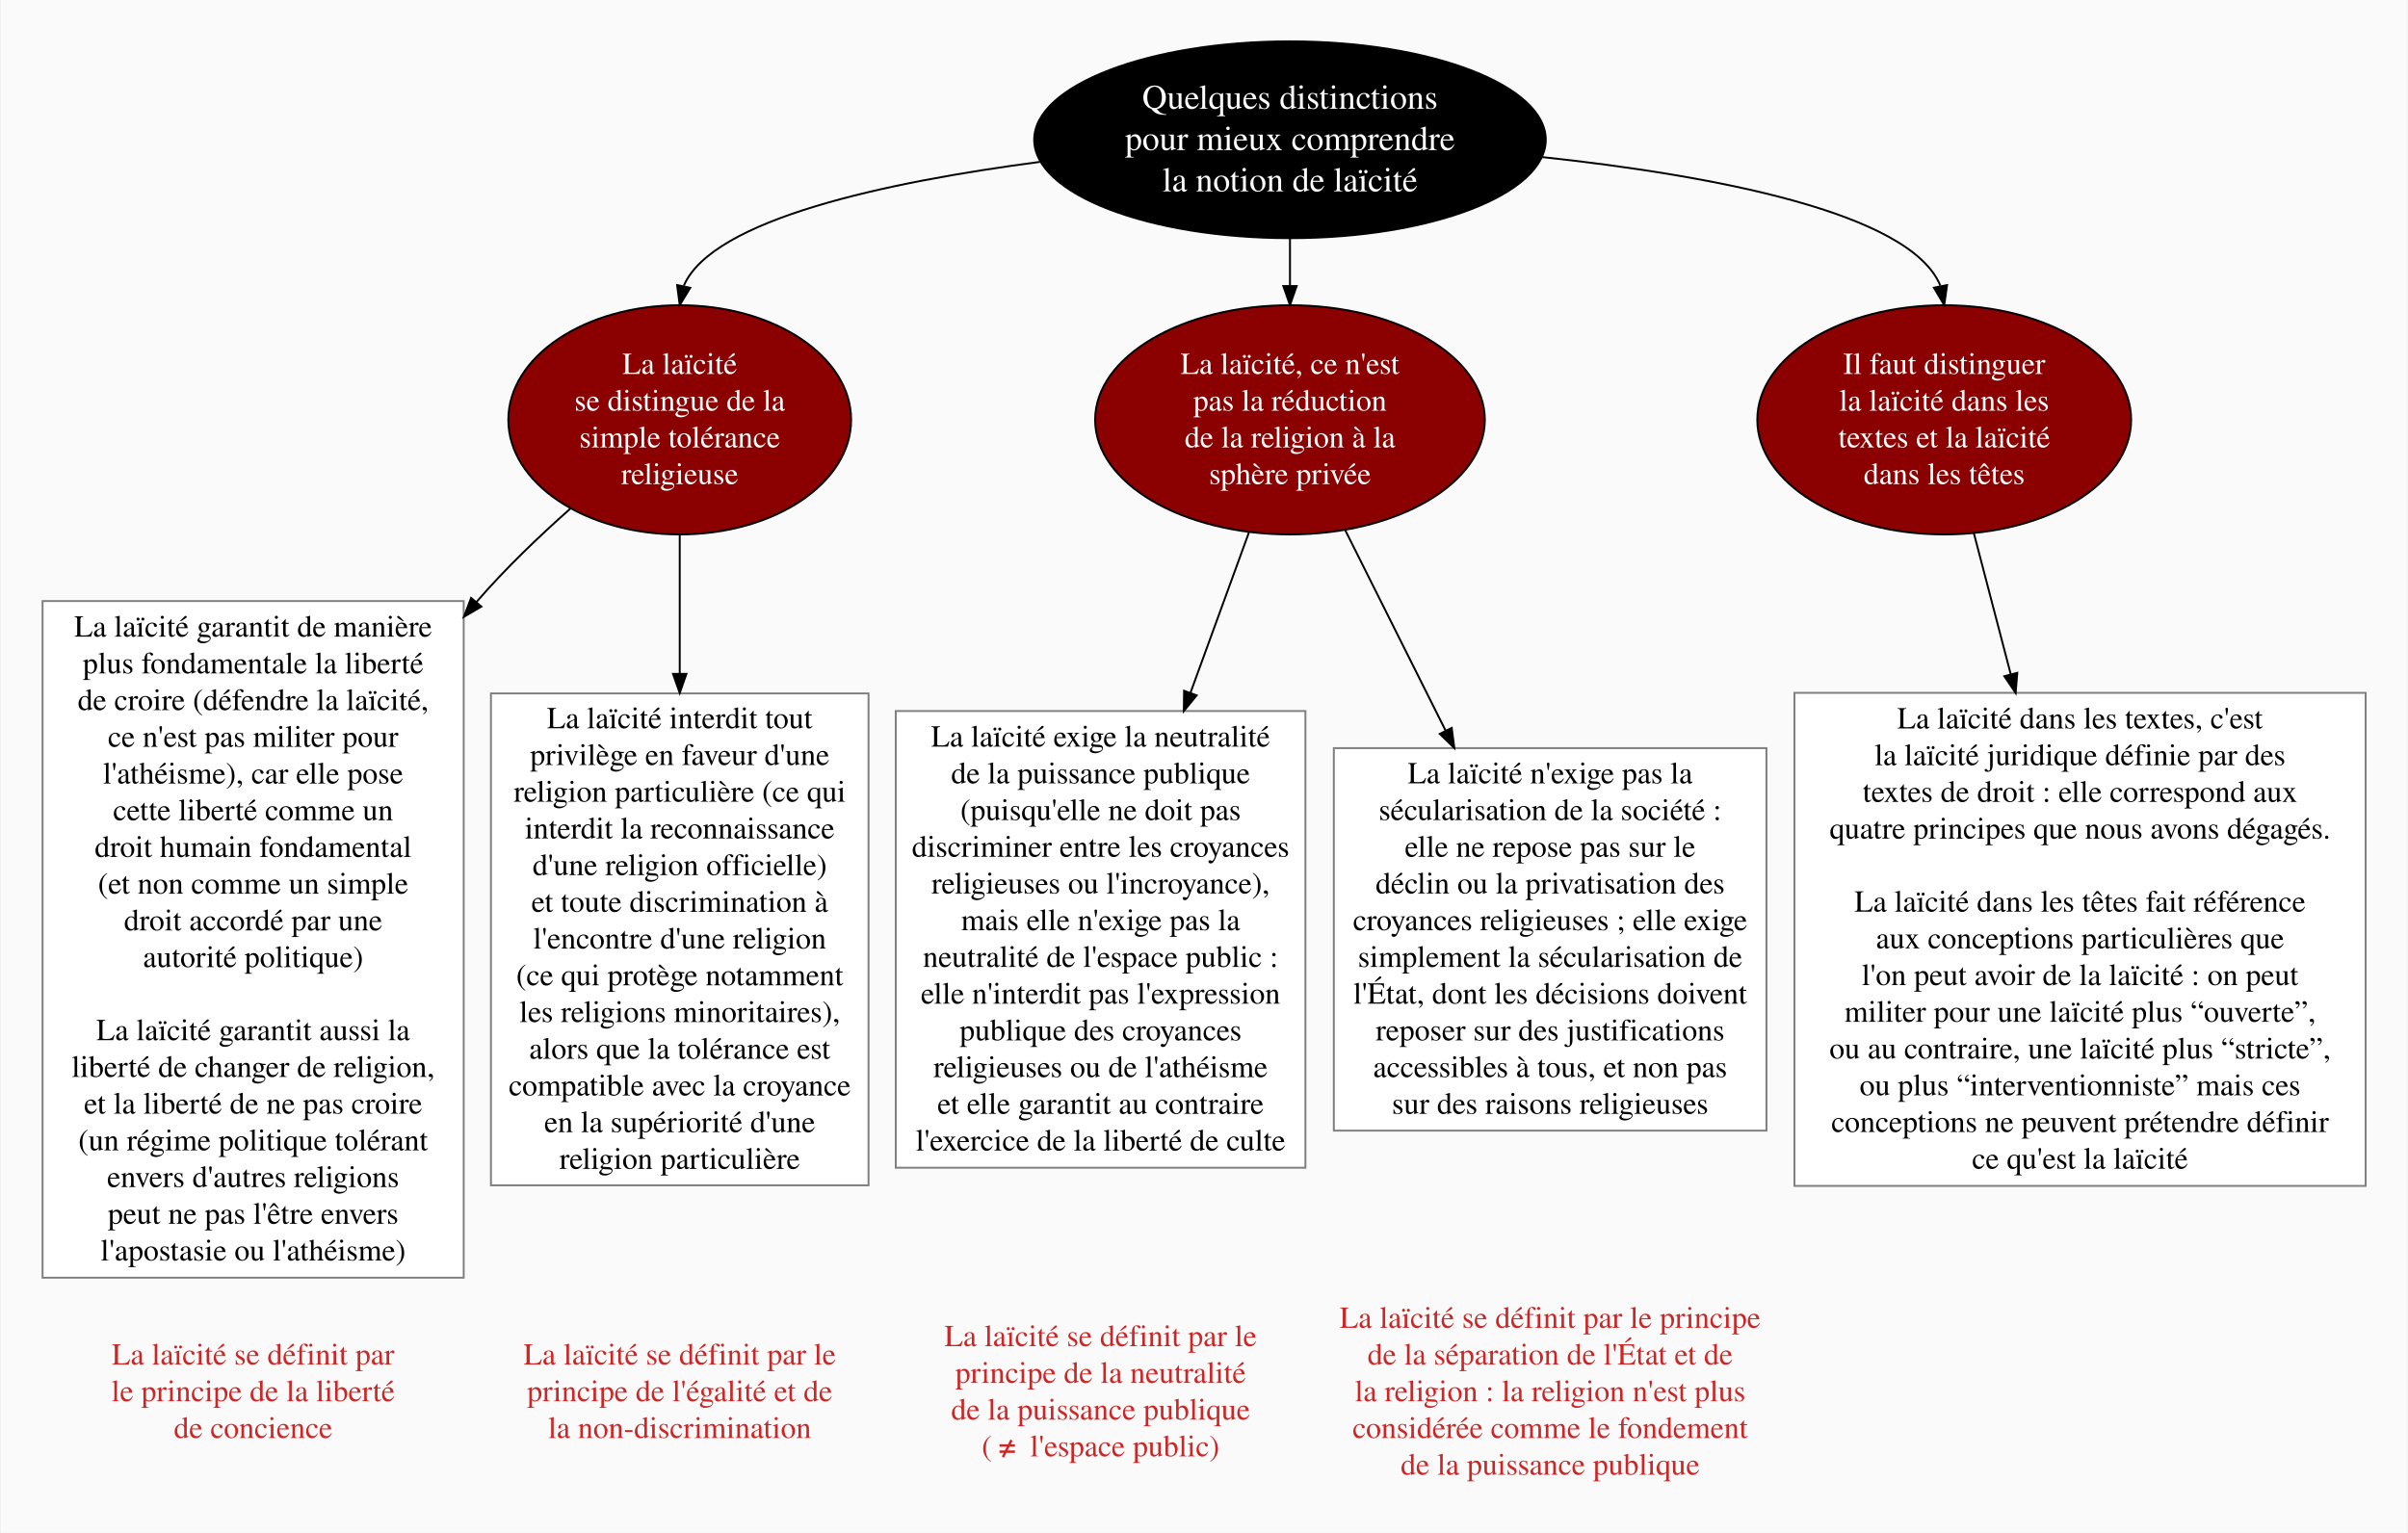
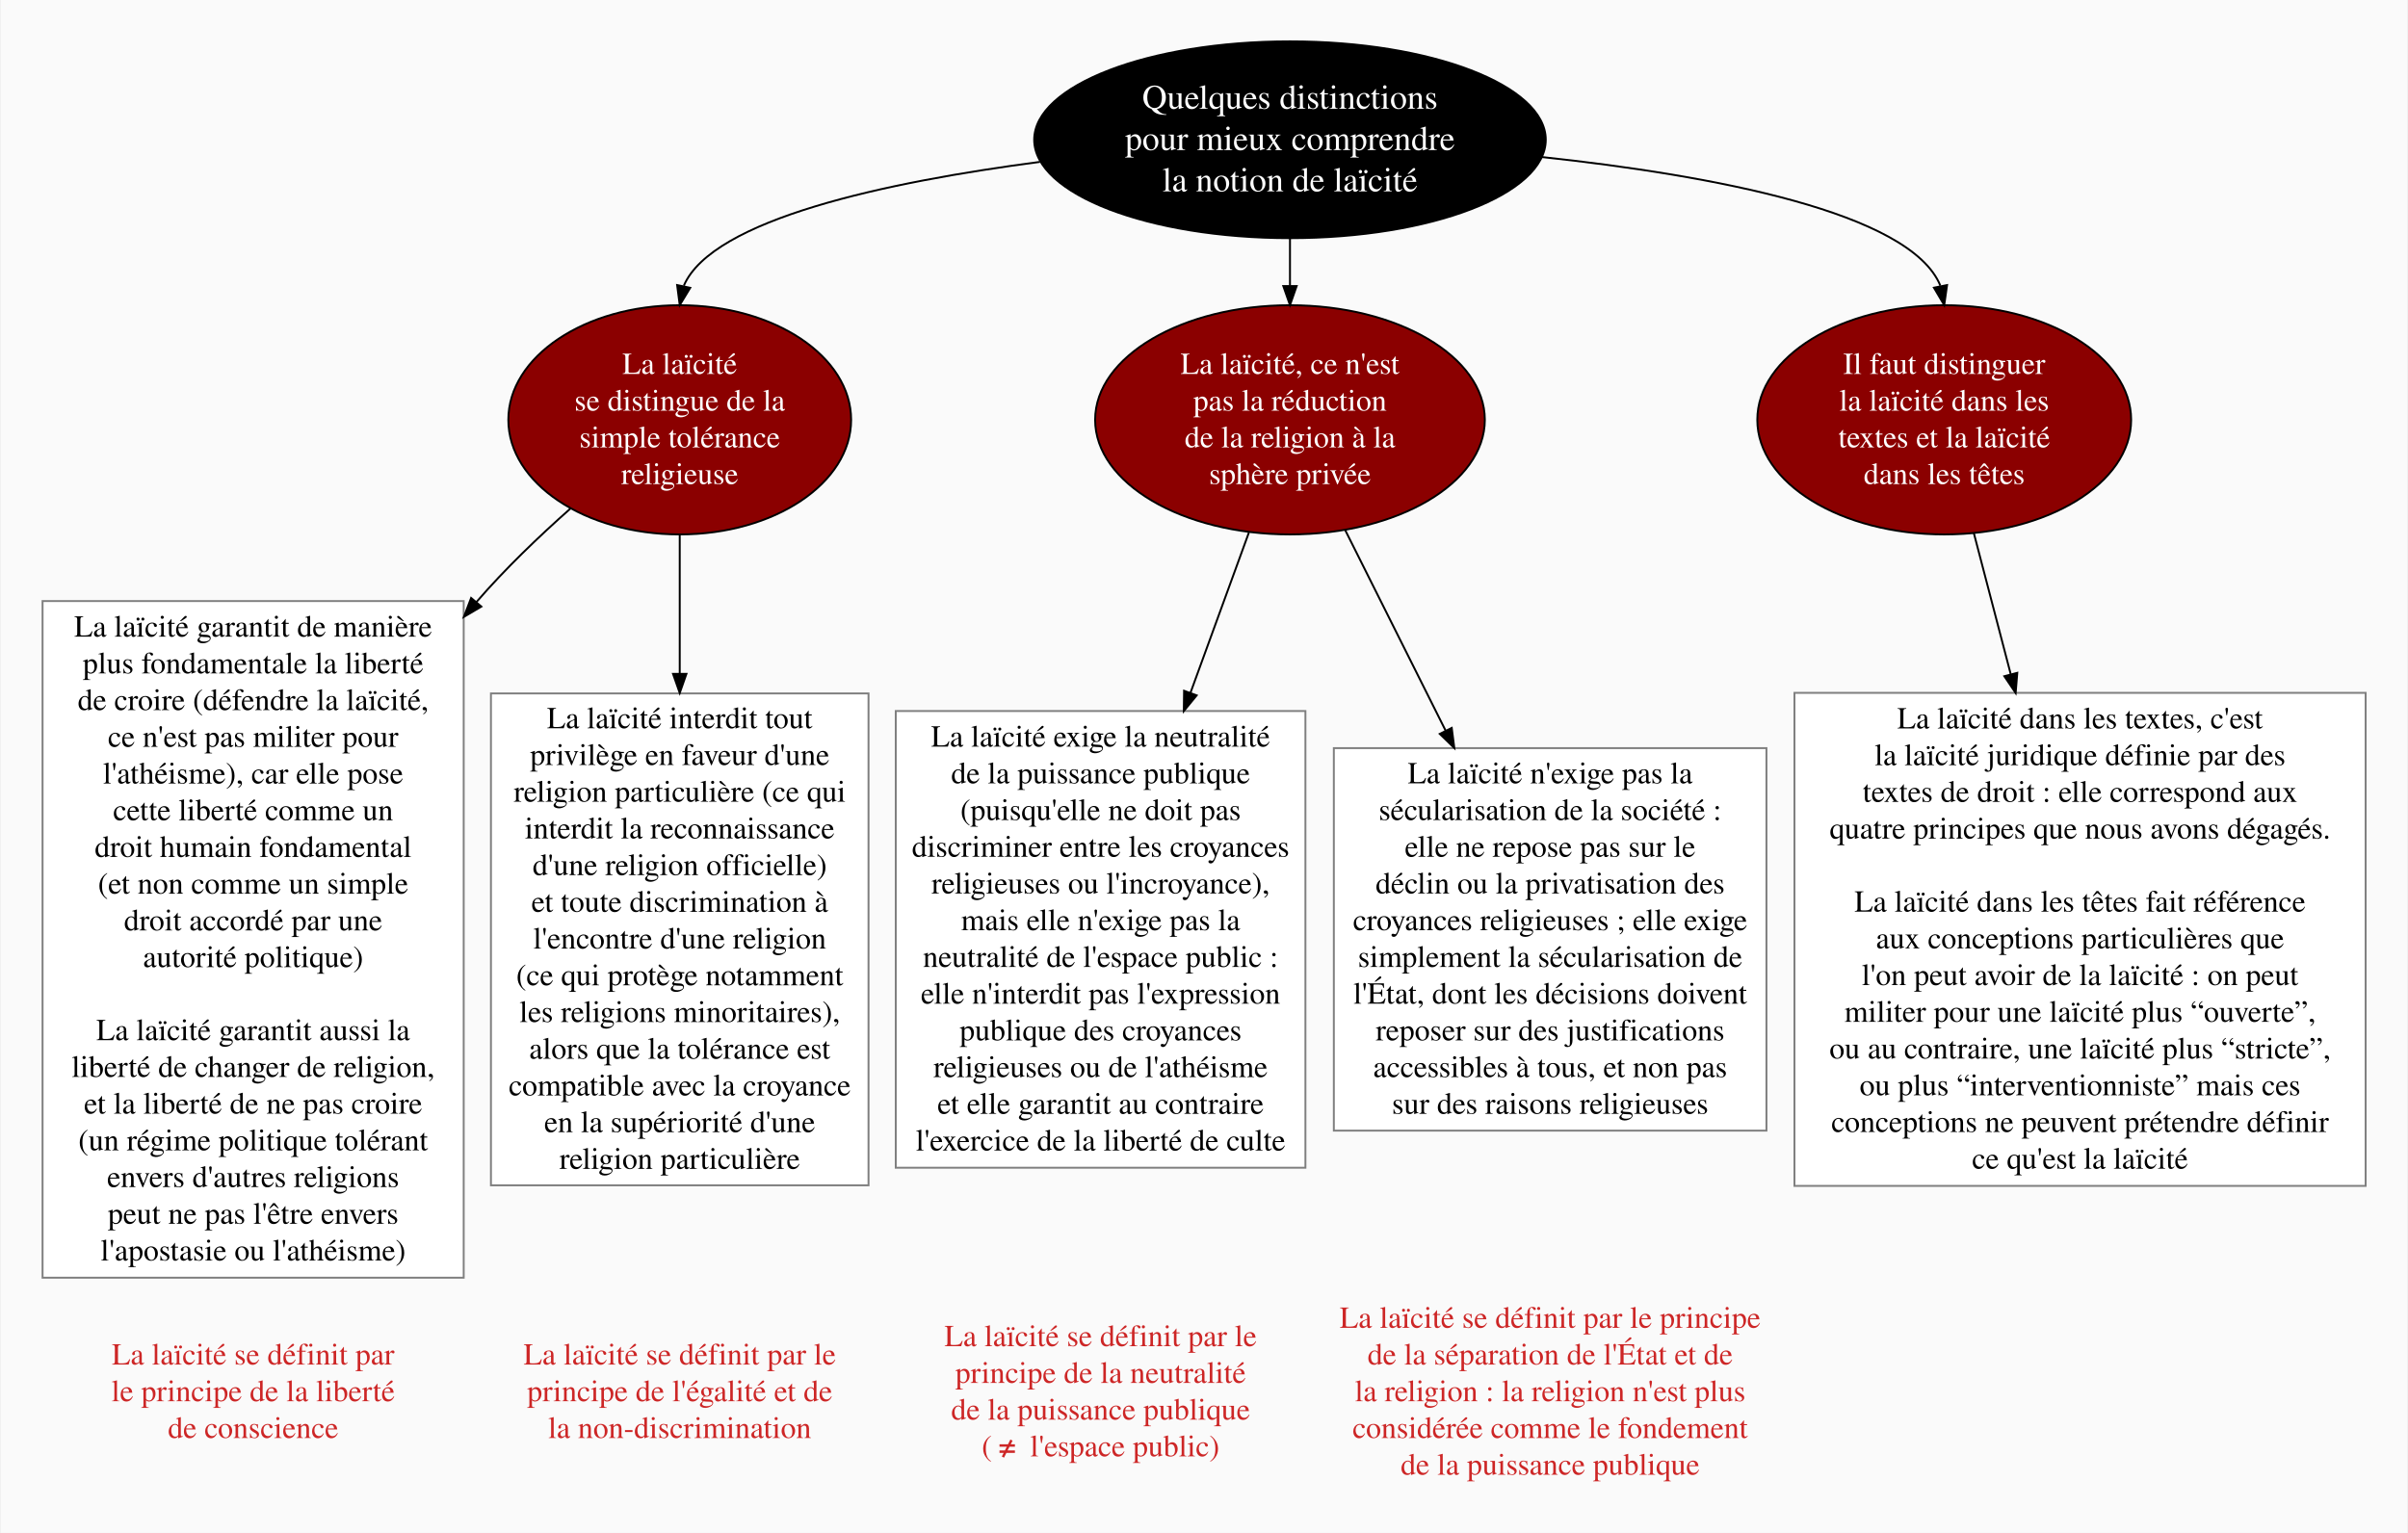
<svg xmlns="http://www.w3.org/2000/svg" width="1258pt" height="801pt" viewBox="0.00 0.00 1257.88 801.48">
  <g id="graph0" class="graph" transform="scale(1 1) rotate(0) translate(21.6 779.8801)">
    <polygon fill="#fafafa" stroke="transparent" points="-21.6,21.6 -21.6,-779.88 1236.279,-779.88 1236.279,21.6 -21.6,21.6" />
    <g id="node1" class="node">
      <ellipse fill="#000000" stroke="#000000" cx="652.285" cy="-706.803" rx="133.707" ry="51.455" />
      <text text-anchor="middle" x="652.285" y="-723.003" font-family="Times,serif" font-size="18.00" fill="#ffffff">Quelques distinctions</text>
      <text text-anchor="middle" x="652.285" y="-701.403" font-family="Times,serif" font-size="18.00" fill="#ffffff">pour mieux comprendre</text>
      <text text-anchor="middle" x="652.285" y="-679.803" font-family="Times,serif" font-size="18.00" fill="#ffffff">la notion de laïcité</text>
    </g>
    <g id="node2" class="node">
      <ellipse fill="#8b0000" stroke="#000000" cx="333.285" cy="-560.363" rx="89.596" ry="59.925" />
      <text text-anchor="middle" x="333.285" y="-584.363" font-family="Times,serif" font-size="16.00" fill="#ffffff">La laïcité</text>
      <text text-anchor="middle" x="333.285" y="-565.163" font-family="Times,serif" font-size="16.00" fill="#ffffff">se distingue de la</text>
      <text text-anchor="middle" x="333.285" y="-545.963" font-family="Times,serif" font-size="16.00" fill="#ffffff">simple tolérance</text>
      <text text-anchor="middle" x="333.285" y="-526.763" font-family="Times,serif" font-size="16.00" fill="#ffffff">religieuse</text>
    </g>
    <g id="edge1" class="edge">
      <path fill="none" stroke="#000000" d="M521.615,-695.232C441.089,-684.675 350.423,-665.231 335.434,-630.524" />
      <polygon fill="#000000" stroke="#000000" points="338.772,-629.389 333.285,-620.325 331.922,-630.832 338.772,-629.389" />
    </g>
    <g id="node3" class="node">
      <ellipse fill="#8b0000" stroke="#000000" cx="652.285" cy="-560.363" rx="101.857" ry="59.925" />
      <text text-anchor="middle" x="652.285" y="-584.363" font-family="Times,serif" font-size="16.00" fill="#ffffff">La laïcité, ce n'est</text>
      <text text-anchor="middle" x="652.285" y="-565.163" font-family="Times,serif" font-size="16.00" fill="#ffffff">pas la réduction</text>
      <text text-anchor="middle" x="652.285" y="-545.963" font-family="Times,serif" font-size="16.00" fill="#ffffff">de la religion à la</text>
      <text text-anchor="middle" x="652.285" y="-526.763" font-family="Times,serif" font-size="16.00" fill="#ffffff">sphère privée</text>
    </g>
    <g id="edge2" class="edge">
      <path fill="none" stroke="#000000" d="M652.285,-655.13C652.285,-647.072 652.285,-638.706 652.285,-630.534" />
      <polygon fill="#000000" stroke="#000000" points="655.785,-630.325 652.285,-620.325 648.785,-630.325 655.785,-630.325" />
    </g>
    <g id="node4" class="node">
      <ellipse fill="#8b0000" stroke="#000000" cx="994.285" cy="-560.363" rx="97.709" ry="59.925" />
      <text text-anchor="middle" x="994.285" y="-584.363" font-family="Times,serif" font-size="16.00" fill="#ffffff">Il faut distinguer</text>
      <text text-anchor="middle" x="994.285" y="-565.163" font-family="Times,serif" font-size="16.00" fill="#ffffff">la laïcité dans les</text>
      <text text-anchor="middle" x="994.285" y="-545.963" font-family="Times,serif" font-size="16.00" fill="#ffffff">textes et la laïcité</text>
      <text text-anchor="middle" x="994.285" y="-526.763" font-family="Times,serif" font-size="16.00" fill="#ffffff">dans les têtes</text>
    </g>
    <g id="edge3" class="edge">
      <path fill="none" stroke="#000000" d="M784.022,-697.761C872.838,-688.204 976.592,-668.909 992.262,-630.506" />
      <polygon fill="#000000" stroke="#000000" points="995.768,-630.816 994.285,-620.325 988.903,-629.451 995.768,-630.816" />
    </g>
    <g id="node5" class="node">
      <polygon fill="#ffffff" stroke="#7f7f7f" points="220.355,-465.6 .215,-465.6 .215,-111.8 220.355,-111.8 220.355,-465.6" />
      <text text-anchor="middle" x="110.285" y="-447" font-family="Times,serif" font-size="16.00" fill="#000000">La laïcité garantit de manière</text>
      <text text-anchor="middle" x="110.285" y="-427.8" font-family="Times,serif" font-size="16.00" fill="#000000">plus fondamentale la liberté</text>
      <text text-anchor="middle" x="110.285" y="-408.6" font-family="Times,serif" font-size="16.00" fill="#000000">de croire (défendre la laïcité,</text>
      <text text-anchor="middle" x="110.285" y="-389.4" font-family="Times,serif" font-size="16.00" fill="#000000">ce n'est pas militer pour</text>
      <text text-anchor="middle" x="110.285" y="-370.2" font-family="Times,serif" font-size="16.00" fill="#000000">l'athéisme), car elle pose</text>
      <text text-anchor="middle" x="110.285" y="-351" font-family="Times,serif" font-size="16.00" fill="#000000">cette liberté comme un</text>
      <text text-anchor="middle" x="110.285" y="-331.8" font-family="Times,serif" font-size="16.00" fill="#000000">droit humain fondamental</text>
      <text text-anchor="middle" x="110.285" y="-312.6" font-family="Times,serif" font-size="16.00" fill="#000000">(et non comme un simple</text>
      <text text-anchor="middle" x="110.285" y="-293.4" font-family="Times,serif" font-size="16.00" fill="#000000">droit accordé par une</text>
      <text text-anchor="middle" x="110.285" y="-274.2" font-family="Times,serif" font-size="16.00" fill="#000000">autorité politique)</text>
      <text text-anchor="middle" x="110.285" y="-236" font-family="Times,serif" font-size="16.00" fill="#000000">La laïcité garantit aussi la</text>
      <text text-anchor="middle" x="110.285" y="-216.8" font-family="Times,serif" font-size="16.00" fill="#000000">liberté de changer de religion,</text>
      <text text-anchor="middle" x="110.285" y="-197.6" font-family="Times,serif" font-size="16.00" fill="#000000">et la liberté de ne pas croire</text>
      <text text-anchor="middle" x="110.285" y="-178.4" font-family="Times,serif" font-size="16.00" fill="#000000">(un régime politique tolérant</text>
      <text text-anchor="middle" x="110.285" y="-159.2" font-family="Times,serif" font-size="16.00" fill="#000000">envers d'autres religions</text>
      <text text-anchor="middle" x="110.285" y="-140" font-family="Times,serif" font-size="16.00" fill="#000000">peut ne pas l'être envers</text>
      <text text-anchor="middle" x="110.285" y="-120.8" font-family="Times,serif" font-size="16.00" fill="#000000">l'apostasie ou l'athéisme)</text>
    </g>
    <g id="edge4" class="edge">
      <path fill="none" stroke="#000000" d="M276.264,-514.07C259.627,-499.331 241.984,-482.413 227.285,-465.4 227.142,-465.235 226.999,-465.069 226.856,-464.904" />
      <polygon fill="#000000" stroke="#000000" points="229.585,-462.71 220.457,-457.332 224.239,-467.228 229.585,-462.71" />
    </g>
    <g id="node6" class="node">
      <polygon fill="#ffffff" stroke="#7f7f7f" points="431.97,-417.3 234.6,-417.3 234.6,-160.1 431.97,-160.1 431.97,-417.3" />
      <text text-anchor="middle" x="333.285" y="-399.1" font-family="Times,serif" font-size="16.00" fill="#000000">La laïcité interdit tout</text>
      <text text-anchor="middle" x="333.285" y="-379.9" font-family="Times,serif" font-size="16.00" fill="#000000">privilège en faveur d'une</text>
      <text text-anchor="middle" x="333.285" y="-360.7" font-family="Times,serif" font-size="16.00" fill="#000000">religion particulière (ce qui</text>
      <text text-anchor="middle" x="333.285" y="-341.5" font-family="Times,serif" font-size="16.00" fill="#000000">interdit la reconnaissance</text>
      <text text-anchor="middle" x="333.285" y="-322.3" font-family="Times,serif" font-size="16.00" fill="#000000">d'une religion officielle)</text>
      <text text-anchor="middle" x="333.285" y="-303.1" font-family="Times,serif" font-size="16.00" fill="#000000">et toute discrimination à</text>
      <text text-anchor="middle" x="333.285" y="-283.9" font-family="Times,serif" font-size="16.00" fill="#000000">l'encontre d'une religion</text>
      <text text-anchor="middle" x="333.285" y="-264.7" font-family="Times,serif" font-size="16.00" fill="#000000">(ce qui protège notamment</text>
      <text text-anchor="middle" x="333.285" y="-245.5" font-family="Times,serif" font-size="16.00" fill="#000000">les religions minoritaires),</text>
      <text text-anchor="middle" x="333.285" y="-226.3" font-family="Times,serif" font-size="16.00" fill="#000000">alors que la tolérance est</text>
      <text text-anchor="middle" x="333.285" y="-207.1" font-family="Times,serif" font-size="16.00" fill="#000000">compatible avec la croyance</text>
      <text text-anchor="middle" x="333.285" y="-187.9" font-family="Times,serif" font-size="16.00" fill="#000000">en la supériorité d'une</text>
      <text text-anchor="middle" x="333.285" y="-168.7" font-family="Times,serif" font-size="16.00" fill="#000000">religion particulière</text>
    </g>
    <g id="edge5" class="edge">
      <path fill="none" stroke="#000000" d="M333.285,-500.072C333.285,-478.475 333.285,-453.143 333.285,-427.663" />
      <polygon fill="#000000" stroke="#000000" points="336.785,-427.517 333.285,-417.517 329.785,-427.517 336.785,-427.517" />
    </g>
    <g id="node7" class="node">
      <polygon fill="#ffffff" stroke="#7f7f7f" points="660.358,-408.1 446.212,-408.1 446.212,-169.3 660.358,-169.3 660.358,-408.1" />
      <text text-anchor="middle" x="553.285" y="-389.5" font-family="Times,serif" font-size="16.00" fill="#000000">La laïcité exige la neutralité</text>
      <text text-anchor="middle" x="553.285" y="-370.3" font-family="Times,serif" font-size="16.00" fill="#000000">de la puissance publique</text>
      <text text-anchor="middle" x="553.285" y="-351.1" font-family="Times,serif" font-size="16.00" fill="#000000">(puisqu'elle ne doit pas</text>
      <text text-anchor="middle" x="553.285" y="-331.9" font-family="Times,serif" font-size="16.00" fill="#000000">discriminer entre les croyances</text>
      <text text-anchor="middle" x="553.285" y="-312.7" font-family="Times,serif" font-size="16.00" fill="#000000">religieuses ou l'incroyance),</text>
      <text text-anchor="middle" x="553.285" y="-293.5" font-family="Times,serif" font-size="16.00" fill="#000000">mais elle n'exige pas la</text>
      <text text-anchor="middle" x="553.285" y="-274.3" font-family="Times,serif" font-size="16.00" fill="#000000">neutralité de l'espace public :</text>
      <text text-anchor="middle" x="553.285" y="-255.1" font-family="Times,serif" font-size="16.00" fill="#000000">elle n'interdit pas l'expression</text>
      <text text-anchor="middle" x="553.285" y="-235.9" font-family="Times,serif" font-size="16.00" fill="#000000">publique des croyances</text>
      <text text-anchor="middle" x="553.285" y="-216.7" font-family="Times,serif" font-size="16.00" fill="#000000">religieuses ou de l'athéisme</text>
      <text text-anchor="middle" x="553.285" y="-197.5" font-family="Times,serif" font-size="16.00" fill="#000000">et elle garantit au contraire</text>
      <text text-anchor="middle" x="553.285" y="-178.3" font-family="Times,serif" font-size="16.00" fill="#000000">l'exercice de la liberté de culte</text>
    </g>
    <g id="edge6" class="edge">
      <path fill="none" stroke="#000000" d="M630.803,-501.416C621.798,-476.703 610.947,-446.928 600.254,-417.587" />
      <polygon fill="#000000" stroke="#000000" points="603.503,-416.279 596.79,-408.082 596.926,-418.676 603.503,-416.279" />
    </g>
    <g id="node8" class="node">
      <polygon fill="#ffffff" stroke="#7f7f7f" points="901.356,-388.7 675.213,-388.7 675.213,-188.7 901.356,-188.7 901.356,-388.7" />
      <text text-anchor="middle" x="788.285" y="-370.3" font-family="Times,serif" font-size="16.00" fill="#000000">La laïcité n'exige pas la</text>
      <text text-anchor="middle" x="788.285" y="-351.1" font-family="Times,serif" font-size="16.00" fill="#000000">sécularisation de la société :</text>
      <text text-anchor="middle" x="788.285" y="-331.9" font-family="Times,serif" font-size="16.00" fill="#000000">elle ne repose pas sur le</text>
      <text text-anchor="middle" x="788.285" y="-312.7" font-family="Times,serif" font-size="16.00" fill="#000000">déclin ou la privatisation des</text>
      <text text-anchor="middle" x="788.285" y="-293.5" font-family="Times,serif" font-size="16.00" fill="#000000">croyances religieuses ; elle exige</text>
      <text text-anchor="middle" x="788.285" y="-274.3" font-family="Times,serif" font-size="16.00" fill="#000000">simplement la sécularisation de</text>
      <text text-anchor="middle" x="788.285" y="-255.1" font-family="Times,serif" font-size="16.00" fill="#000000">l'État, dont les décisions doivent</text>
      <text text-anchor="middle" x="788.285" y="-235.9" font-family="Times,serif" font-size="16.00" fill="#000000">reposer sur des justifications</text>
      <text text-anchor="middle" x="788.285" y="-216.7" font-family="Times,serif" font-size="16.00" fill="#000000">accessibles à tous, et non pas</text>
      <text text-anchor="middle" x="788.285" y="-197.5" font-family="Times,serif" font-size="16.00" fill="#000000">sur des raisons religieuses</text>
    </g>
    <g id="edge7" class="edge">
      <path fill="none" stroke="#000000" d="M681.127,-502.75C696.402,-472.239 715.675,-433.74 733.651,-397.833" />
      <polygon fill="#000000" stroke="#000000" points="736.843,-399.275 738.19,-388.766 730.583,-396.141 736.843,-399.275" />
    </g>
    <g id="node9" class="node">
      <polygon fill="#ffffff" stroke="#7f7f7f" points="1214.574,-417.6 915.996,-417.6 915.996,-159.8 1214.574,-159.8 1214.574,-417.6" />
      <text text-anchor="middle" x="1065.285" y="-399" font-family="Times,serif" font-size="16.00" fill="#000000">La laïcité dans les textes, c'est</text>
      <text text-anchor="middle" x="1065.285" y="-379.8" font-family="Times,serif" font-size="16.00" fill="#000000">la laïcité juridique définie par des</text>
      <text text-anchor="middle" x="1065.285" y="-360.6" font-family="Times,serif" font-size="16.00" fill="#000000">textes de droit : elle correspond aux</text>
      <text text-anchor="middle" x="1065.285" y="-341.4" font-family="Times,serif" font-size="16.00" fill="#000000">quatre principes que nous avons dégagés.</text>
      <text text-anchor="middle" x="1065.285" y="-303.2" font-family="Times,serif" font-size="16.00" fill="#000000">La laïcité dans les têtes fait référence</text>
      <text text-anchor="middle" x="1065.285" y="-284" font-family="Times,serif" font-size="16.00" fill="#000000">aux conceptions particulières que</text>
      <text text-anchor="middle" x="1065.285" y="-264.8" font-family="Times,serif" font-size="16.00" fill="#000000">l'on peut avoir de la laïcité : on peut</text>
      <text text-anchor="middle" x="1065.285" y="-245.6" font-family="Times,serif" font-size="16.00" fill="#000000">militer pour une laïcité plus “ouverte”,</text>
      <text text-anchor="middle" x="1065.285" y="-226.4" font-family="Times,serif" font-size="16.00" fill="#000000">ou au contraire, une laïcité plus “stricte”,</text>
      <text text-anchor="middle" x="1065.285" y="-207.2" font-family="Times,serif" font-size="16.00" fill="#000000">ou plus “interventionniste” mais ces</text>
      <text text-anchor="middle" x="1065.285" y="-188" font-family="Times,serif" font-size="16.00" fill="#000000">conceptions ne peuvent prétendre définir</text>
      <text text-anchor="middle" x="1065.285" y="-168.8" font-family="Times,serif" font-size="16.00" fill="#000000">ce qu'est la laïcité</text>
    </g>
    <g id="edge8" class="edge">
      <path fill="none" stroke="#000000" d="M1009.778,-501.081C1015.495,-479.208 1022.239,-453.403 1029.02,-427.456" />
      <polygon fill="#000000" stroke="#000000" points="1032.477,-428.073 1031.619,-417.513 1025.704,-426.303 1032.477,-428.073" />
    </g>
    <g id="node10" class="node">
      <path fill="#fafafa" stroke="transparent" d="M186.256,-84.601C186.256,-84.601 34.314,-84.601 34.314,-84.601 28.314,-84.601 22.314,-78.601 22.314,-72.601 22.314,-72.601 22.314,-31.399 22.314,-31.399 22.314,-25.399 28.314,-19.399 34.314,-19.399 34.314,-19.399 186.256,-19.399 186.256,-19.399 192.256,-19.399 198.256,-25.399 198.256,-31.399 198.256,-31.399 198.256,-72.601 198.256,-72.601 198.256,-78.601 192.256,-84.601 186.256,-84.601" />
      <text text-anchor="middle" x="110.285" y="-66.4" font-family="Times,serif" font-size="16.00" fill="#cd2626">La laïcité se définit par</text>
      <text text-anchor="middle" x="110.285" y="-47.2" font-family="Times,serif" font-size="16.00" fill="#cd2626">le principe de la liberté</text>
-       <text text-anchor="middle" x="110.285" y="-28" font-family="Times,serif" font-size="16.00" fill="#cd2626">de concience</text>
+       <text text-anchor="middle" x="110.285" y="-28" font-family="Times,serif" font-size="16.00" fill="#cd2626">de conscience</text>
    </g>
    <g id="node11" class="node">
      <path fill="#fafafa" stroke="transparent" d="M416.804,-84.601C416.804,-84.601 249.766,-84.601 249.766,-84.601 243.766,-84.601 237.766,-78.601 237.766,-72.601 237.766,-72.601 237.766,-31.399 237.766,-31.399 237.766,-25.399 243.766,-19.399 249.766,-19.399 249.766,-19.399 416.804,-19.399 416.804,-19.399 422.804,-19.399 428.804,-25.399 428.804,-31.399 428.804,-31.399 428.804,-72.601 428.804,-72.601 428.804,-78.601 422.804,-84.601 416.804,-84.601" />
      <text text-anchor="middle" x="333.285" y="-66.4" font-family="Times,serif" font-size="16.00" fill="#cd2626">La laïcité se définit par le</text>
      <text text-anchor="middle" x="333.285" y="-47.2" font-family="Times,serif" font-size="16.00" fill="#cd2626">principe de l'égalité et de</text>
      <text text-anchor="middle" x="333.285" y="-28" font-family="Times,serif" font-size="16.00" fill="#cd2626">la non-discrimination</text>
    </g>
    <g id="node12" class="node">
      <path fill="#fafafa" stroke="transparent" d="M636.804,-94.3C636.804,-94.3 469.766,-94.3 469.766,-94.3 463.766,-94.3 457.766,-88.3 457.766,-82.3 457.766,-82.3 457.766,-21.7 457.766,-21.7 457.766,-15.7 463.766,-9.7 469.766,-9.7 469.766,-9.7 636.804,-9.7 636.804,-9.7 642.804,-9.7 648.804,-15.7 648.804,-21.7 648.804,-21.7 648.804,-82.3 648.804,-82.3 648.804,-88.3 642.804,-94.3 636.804,-94.3" />
      <text text-anchor="middle" x="553.285" y="-76" font-family="Times,serif" font-size="16.00" fill="#cd2626">La laïcité se définit par le</text>
      <text text-anchor="middle" x="553.285" y="-56.8" font-family="Times,serif" font-size="16.00" fill="#cd2626">principe de la neutralité</text>
      <text text-anchor="middle" x="553.285" y="-37.6" font-family="Times,serif" font-size="16.00" fill="#cd2626">de la puissance publique</text>
      <text text-anchor="middle" x="553.285" y="-18.4" font-family="Times,serif" font-size="16.00" fill="#cd2626">(≠ l'espace public)</text>
    </g>
    <g id="node13" class="node">
      <path fill="#fafafa" stroke="transparent" d="M900.228,-104C900.228,-104 676.341,-104 676.341,-104 670.341,-104 664.341,-98 664.341,-92 664.341,-92 664.341,-12 664.341,-12 664.341,-6 670.341,0 676.341,0 676.341,0 900.228,0 900.228,0 906.228,0 912.228,-6 912.228,-12 912.228,-12 912.228,-92 912.228,-92 912.228,-98 906.228,-104 900.228,-104" />
      <text text-anchor="middle" x="788.285" y="-85.6" font-family="Times,serif" font-size="16.00" fill="#cd2626">La laïcité se définit par le principe</text>
      <text text-anchor="middle" x="788.285" y="-66.4" font-family="Times,serif" font-size="16.00" fill="#cd2626">de la séparation de l'État et de</text>
      <text text-anchor="middle" x="788.285" y="-47.2" font-family="Times,serif" font-size="16.00" fill="#cd2626">la religion : la religion n'est plus</text>
      <text text-anchor="middle" x="788.285" y="-28" font-family="Times,serif" font-size="16.00" fill="#cd2626">considérée comme le fondement</text>
      <text text-anchor="middle" x="788.285" y="-8.8" font-family="Times,serif" font-size="16.00" fill="#cd2626">de la puissance publique</text>
    </g>
  </g>
</svg>
